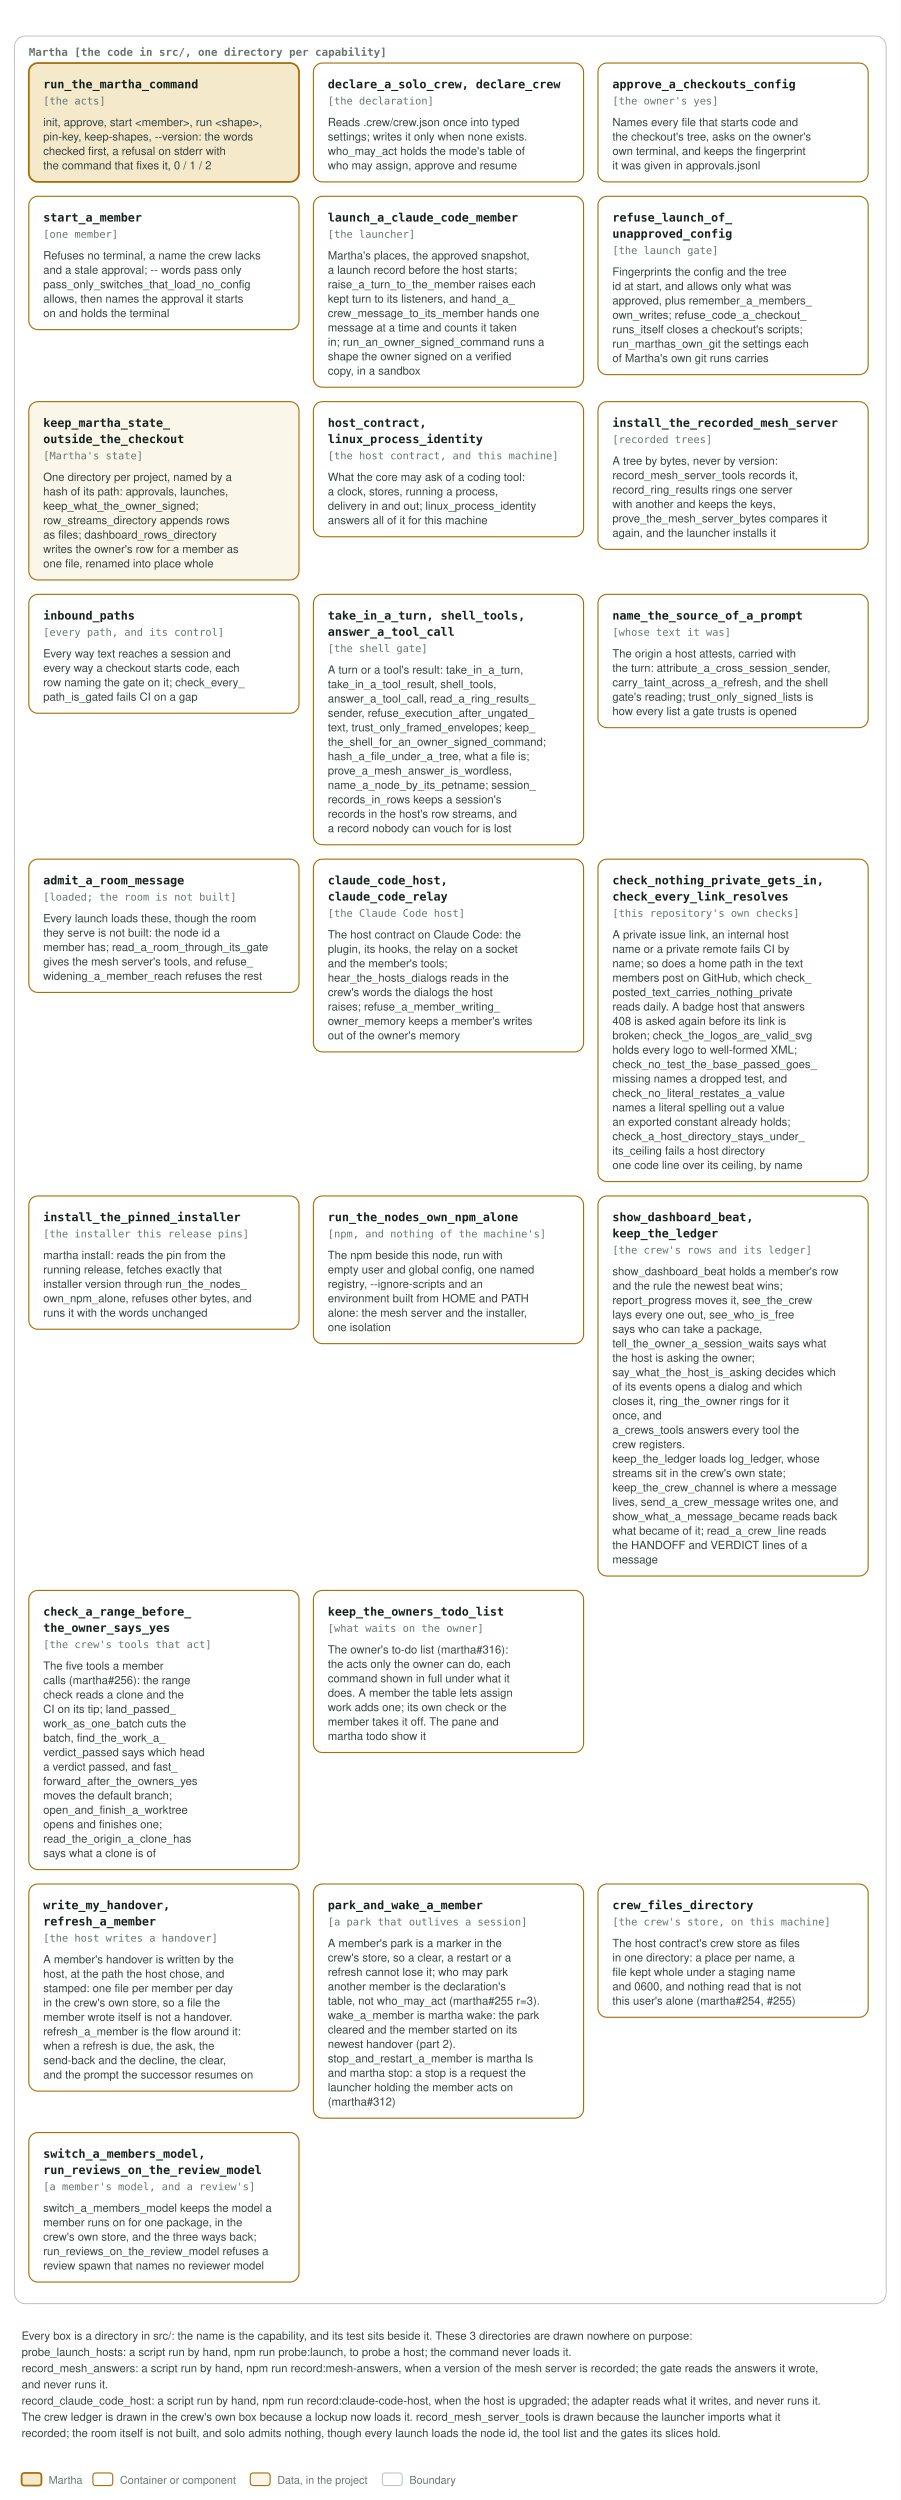
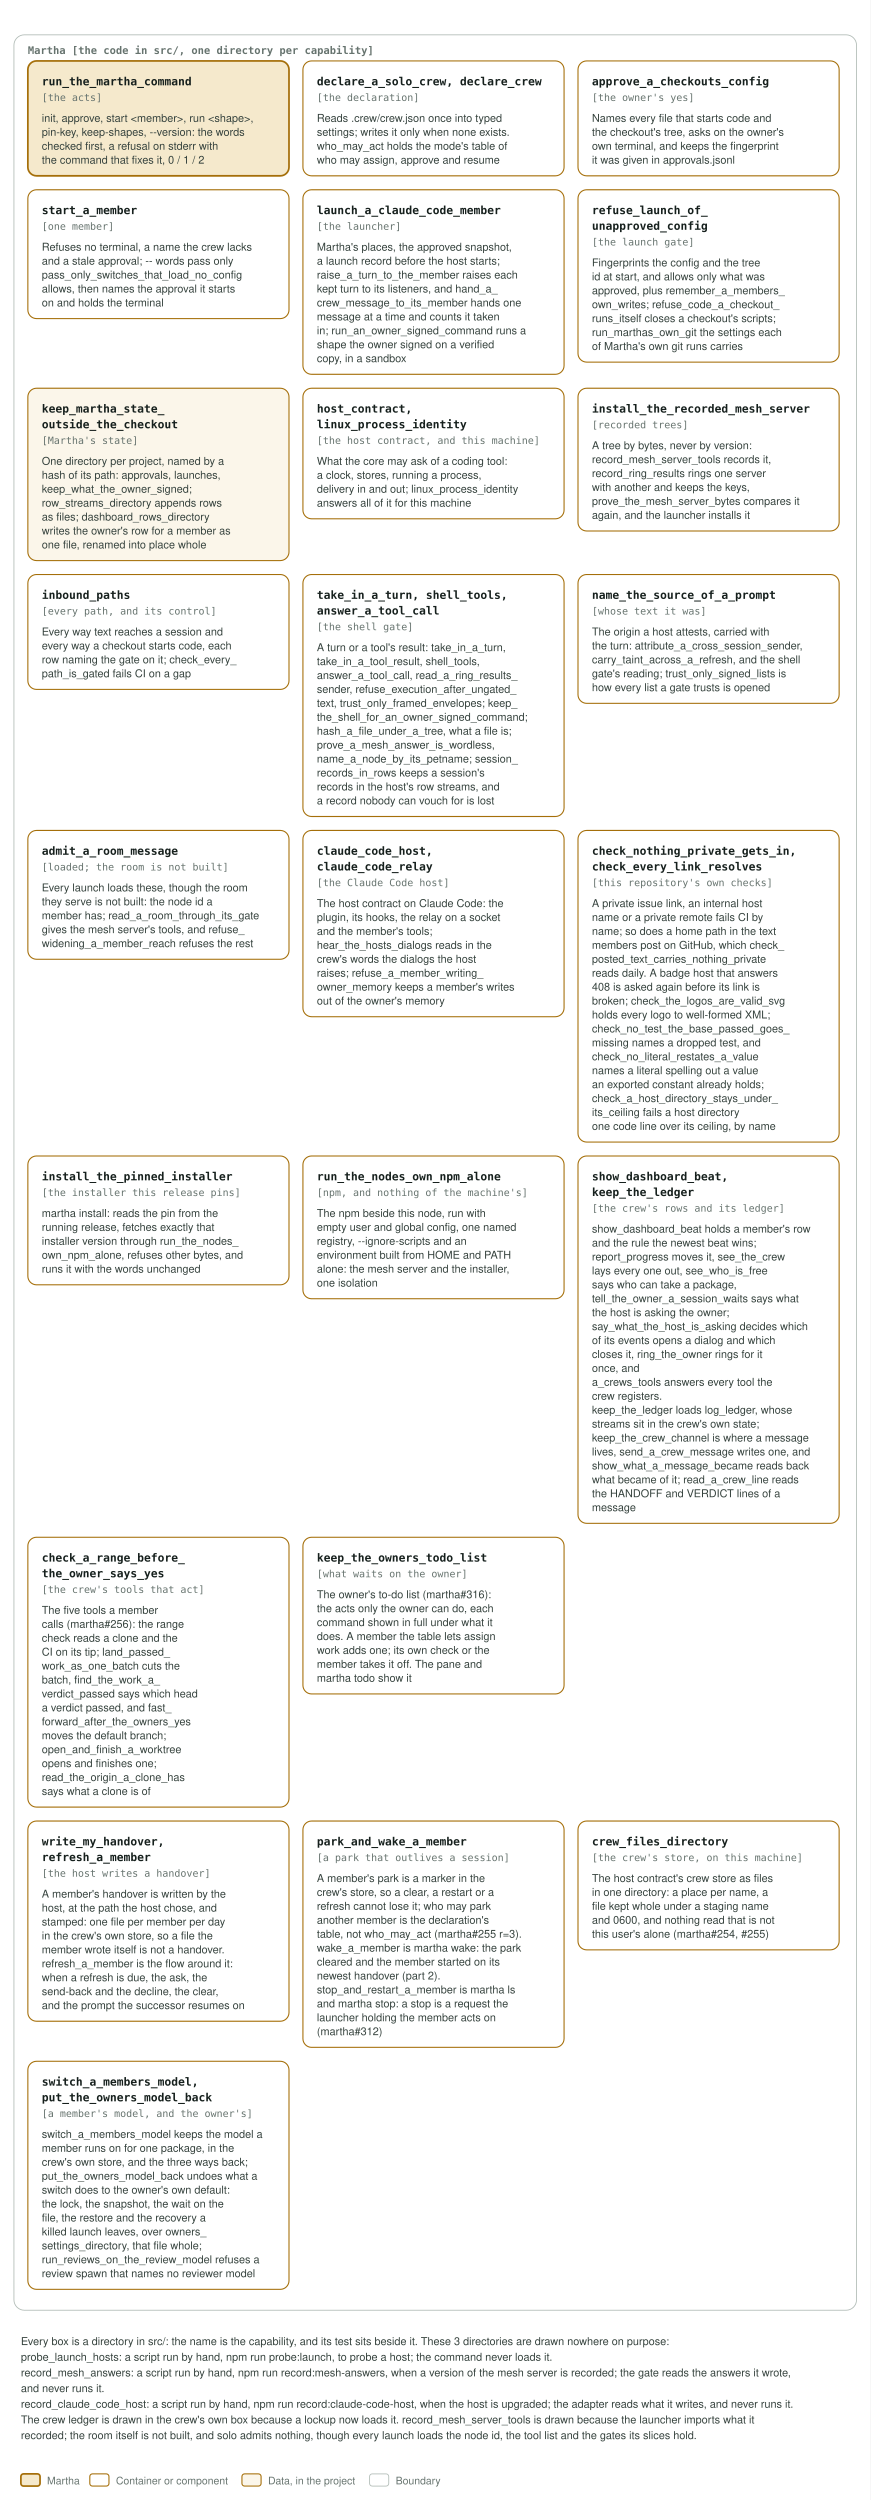
- <svg xmlns="http://www.w3.org/2000/svg" viewBox="0 0 1000 2776" role="img" aria-label="Martha components">
+ <svg xmlns="http://www.w3.org/2000/svg" viewBox="0 0 1000 2872" role="img" aria-label="Martha components">
  <style>
.t-name { font-family: "Atkinson Hyperlegible", "Segoe UI", system-ui, -apple-system, Helvetica, Arial, sans-serif; font-size: 15px; font-weight: 700; }
.t-desc { font-family: "Atkinson Hyperlegible", "Segoe UI", system-ui, -apple-system, Helvetica, Arial, sans-serif; font-size: 12.5px; }
.t-rel { font-family: "Atkinson Hyperlegible", "Segoe UI", system-ui, -apple-system, Helvetica, Arial, sans-serif; font-size: 11.5px; paint-order: stroke; stroke-width: 4px; stroke-linejoin: round; }
.t-code { font-family: "JetBrains Mono", ui-monospace, Menlo, Consolas, monospace; font-size: 13px; font-weight: 600; }
.t-type { font-family: "JetBrains Mono", ui-monospace, Menlo, Consolas, monospace; font-size: 11.5px; }
.t-bound { font-family: "JetBrains Mono", ui-monospace, Menlo, Consolas, monospace; font-size: 12px; font-weight: 600; }
.t-leg { font-family: "Atkinson Hyperlegible", "Segoe UI", system-ui, -apple-system, Helvetica, Arial, sans-serif; font-size: 12px; }
.edge { fill: none; stroke-width: 1.25; }
.edge-team { fill: none; stroke-width: 1.25; stroke-dasharray: 5 4; }
.bg { fill: #FFFFFF; }
.b-sys { fill: #F5E9CC; stroke: #A56F0A; stroke-width: 2; }
.b-per { fill: #E3EBF2; stroke: #3B5B7A; stroke-width: 1.25; }
.b-mac { fill: #E6E4EE; stroke: #5E5A78; stroke-width: 1.25; stroke-dasharray: 5 4; }
.b-ext { fill: #ECEFED; stroke: #8A9791; stroke-width: 1.25; }
.b-cmp { fill: #FFFFFF; stroke: #A56F0A; stroke-width: 1.25; }
.b-dat { fill: #FBF6EA; stroke: #A56F0A; stroke-width: 1.25; }
.b-team { fill: #FFFFFF; stroke: #5E5A78; stroke-width: 1.25; stroke-dasharray: 5 4; }
.b-later { fill: #F3F4F3; stroke: #8A9791; stroke-width: 1.25; stroke-dasharray: 5 4; }
.bound { fill: none; stroke: #B3BDB8; stroke-width: 1; }
.head { fill: #3B5B7A; }
.t-name, .t-code { fill: #16201D; }
.t-type, .t-bound, .t-leg { fill: #66736E; }
.t-desc { fill: #34413C; }
.t-rel { fill: #66736E; stroke: #FFFFFF; }
.edge, .edge-team { stroke: #8A9791; }
.arrowhead { fill: #8A9791; }
@media (prefers-color-scheme: dark) {
.bg { fill: #171F1C; }
.b-sys { fill: #3A2E13; stroke: #E3AA3C; }
.b-per { fill: #1D2A36; stroke: #8EB4D8; }
.b-mac { fill: #26243A; stroke: #A9A4C8; }
.b-ext { fill: #1C2421; stroke: #7D8B85; }
.b-cmp { fill: #171F1C; stroke: #E3AA3C; }
.b-dat { fill: #2A2414; stroke: #E3AA3C; }
.b-team { fill: #171F1C; stroke: #A9A4C8; }
.b-later { fill: #1C2421; stroke: #7D8B85; }
.bound { stroke: #4A5752; }
.head { fill: #8EB4D8; }
.t-name, .t-code { fill: #E6ECE9; }
.t-type, .t-bound, .t-leg { fill: #93A09A; }
.t-desc { fill: #C3CDC8; }
.t-rel { fill: #93A09A; stroke: #171F1C; }
.edge, .edge-team { stroke: #7D8B85; }
.arrowhead { fill: #7D8B85; }
}
</style>
  <defs>
    <marker id="a" viewBox="0 0 10 10" refX="9" refY="5" markerWidth="7" markerHeight="7" orient="auto-start-reverse">
      <path class="arrowhead" d="M0 0L10 5L0 10z" />
    </marker>
  </defs>
-   <rect class="bg" x="0" y="0" width="1000" height="2776" />
+   <rect class="bg" x="0" y="0" width="1000" height="2872" />
  <rect class="b-sys" x="32" y="70" width="300" height="132" rx="10" />
  <text class="t-code" x="48" y="98">run_the_martha_command</text>
  <text class="t-type" x="48" y="116">[the acts]</text>
  <text class="t-desc" x="48" y="140">init, approve, start &lt;member&gt;, run &lt;shape&gt;,</text>
  <text class="t-desc" x="48" y="156">pin-key, keep-shapes, --version: the words</text>
  <text class="t-desc" x="48" y="172">checked first, a refusal on stderr with</text>
  <text class="t-desc" x="48" y="188">the command that fixes it, 0 / 1 / 2</text>
  <rect class="b-cmp" x="348" y="70" width="300" height="132" rx="10" />
  <text class="t-code" x="364" y="98">declare_a_solo_crew, declare_crew</text>
  <text class="t-type" x="364" y="116">[the declaration]</text>
  <text class="t-desc" x="364" y="140">Reads .crew/crew.json once into typed</text>
  <text class="t-desc" x="364" y="156">settings; writes it only when none exists.</text>
  <text class="t-desc" x="364" y="172">who_may_act holds the mode's table of</text>
  <text class="t-desc" x="364" y="188">who may assign, approve and resume</text>
  <rect class="b-cmp" x="664" y="70" width="300" height="132" rx="10" />
  <text class="t-code" x="680" y="98">approve_a_checkouts_config</text>
  <text class="t-type" x="680" y="116">[the owner's yes]</text>
  <text class="t-desc" x="680" y="140">Names every file that starts code and</text>
  <text class="t-desc" x="680" y="156">the checkout's tree, asks on the owner's</text>
  <text class="t-desc" x="680" y="172">own terminal, and keeps the fingerprint</text>
  <text class="t-desc" x="680" y="188">it was given in approvals.jsonl</text>
  <rect class="b-cmp" x="32" y="218" width="300" height="148" rx="10" />
  <text class="t-code" x="48" y="246">start_a_member</text>
  <text class="t-type" x="48" y="264">[one member]</text>
  <text class="t-desc" x="48" y="288">Refuses no terminal, a name the crew lacks</text>
  <text class="t-desc" x="48" y="304">and a stale approval; -- words pass only</text>
  <text class="t-desc" x="48" y="320">pass_only_switches_that_load_no_config</text>
  <text class="t-desc" x="48" y="336">allows, then names the approval it starts</text>
  <text class="t-desc" x="48" y="352">on and holds the terminal</text>
  <rect class="b-cmp" x="348" y="218" width="300" height="212" rx="10" />
  <text class="t-code" x="364" y="246">launch_a_claude_code_member</text>
  <text class="t-type" x="364" y="264">[the launcher]</text>
  <text class="t-desc" x="364" y="288">Martha's places, the approved snapshot,</text>
  <text class="t-desc" x="364" y="304">a launch record before the host starts;</text>
  <text class="t-desc" x="364" y="320">raise_a_turn_to_the_member raises each</text>
  <text class="t-desc" x="364" y="336">kept turn to its listeners, and hand_a_</text>
  <text class="t-desc" x="364" y="352">crew_message_to_its_member hands one</text>
  <text class="t-desc" x="364" y="368">message at a time and counts it taken</text>
  <text class="t-desc" x="364" y="384">in; run_an_owner_signed_command runs a</text>
  <text class="t-desc" x="364" y="400">shape the owner signed on a verified</text>
  <text class="t-desc" x="364" y="416">copy, in a sandbox</text>
  <rect class="b-cmp" x="664" y="218" width="300" height="198" rx="10" />
  <text class="t-code" x="680" y="246">refuse_launch_of_</text>
  <text class="t-code" x="680" y="264">unapproved_config</text>
  <text class="t-type" x="680" y="282">[the launch gate]</text>
  <text class="t-desc" x="680" y="306">Fingerprints the config and the tree</text>
  <text class="t-desc" x="680" y="322">id at start, and allows only what was</text>
  <text class="t-desc" x="680" y="338">approved, plus remember_a_members_</text>
  <text class="t-desc" x="680" y="354">own_writes; refuse_code_a_checkout_</text>
  <text class="t-desc" x="680" y="370">runs_itself closes a checkout's scripts;</text>
  <text class="t-desc" x="680" y="386">run_marthas_own_git the settings each</text>
  <text class="t-desc" x="680" y="402">of Martha's own git runs carries</text>
  <rect class="b-dat" x="32" y="446" width="300" height="198" rx="10" />
  <text class="t-code" x="48" y="474">keep_martha_state_</text>
  <text class="t-code" x="48" y="492">outside_the_checkout</text>
  <text class="t-type" x="48" y="510">[Martha's state]</text>
  <text class="t-desc" x="48" y="534">One directory per project, named by a</text>
  <text class="t-desc" x="48" y="550">hash of its path: approvals, launches,</text>
  <text class="t-desc" x="48" y="566">keep_what_the_owner_signed;</text>
  <text class="t-desc" x="48" y="582">row_streams_directory appends rows</text>
  <text class="t-desc" x="48" y="598">as files; dashboard_rows_directory</text>
  <text class="t-desc" x="48" y="614">writes the owner's row for a member as</text>
  <text class="t-desc" x="48" y="630">one file, renamed into place whole</text>
  <rect class="b-cmp" x="348" y="446" width="300" height="150" rx="10" />
  <text class="t-code" x="364" y="474">host_contract,</text>
  <text class="t-code" x="364" y="492">linux_process_identity</text>
  <text class="t-type" x="364" y="510">[the host contract, and this machine]</text>
  <text class="t-desc" x="364" y="534">What the core may ask of a coding tool:</text>
  <text class="t-desc" x="364" y="550">a clock, stores, running a process,</text>
  <text class="t-desc" x="364" y="566">delivery in and out; linux_process_identity</text>
  <text class="t-desc" x="364" y="582">answers all of it for this machine</text>
  <rect class="b-cmp" x="664" y="446" width="300" height="164" rx="10" />
  <text class="t-code" x="680" y="474">install_the_recorded_mesh_server</text>
  <text class="t-type" x="680" y="492">[recorded trees]</text>
  <text class="t-desc" x="680" y="516">A tree by bytes, never by version:</text>
  <text class="t-desc" x="680" y="532">record_mesh_server_tools records it,</text>
  <text class="t-desc" x="680" y="548">record_ring_results rings one server</text>
  <text class="t-desc" x="680" y="564">with another and keeps the keys,</text>
  <text class="t-desc" x="680" y="580">prove_the_mesh_server_bytes compares it</text>
  <text class="t-desc" x="680" y="596">again, and the launcher installs it</text>
  <rect class="b-cmp" x="32" y="660" width="300" height="132" rx="10" />
  <text class="t-code" x="48" y="688">inbound_paths</text>
  <text class="t-type" x="48" y="706">[every path, and its control]</text>
  <text class="t-desc" x="48" y="730">Every way text reaches a session and</text>
  <text class="t-desc" x="48" y="746">every way a checkout starts code, each</text>
  <text class="t-desc" x="48" y="762">row naming the gate on it; check_every_</text>
  <text class="t-desc" x="48" y="778">path_is_gated fails CI on a gap</text>
  <rect class="b-cmp" x="348" y="660" width="300" height="278" rx="10" />
  <text class="t-code" x="364" y="688">take_in_a_turn, shell_tools,</text>
  <text class="t-code" x="364" y="706">answer_a_tool_call</text>
  <text class="t-type" x="364" y="724">[the shell gate]</text>
  <text class="t-desc" x="364" y="748">A turn or a tool's result: take_in_a_turn,</text>
  <text class="t-desc" x="364" y="764">take_in_a_tool_result, shell_tools,</text>
  <text class="t-desc" x="364" y="780">answer_a_tool_call, read_a_ring_results_</text>
  <text class="t-desc" x="364" y="796">sender, refuse_execution_after_ungated_</text>
  <text class="t-desc" x="364" y="812">text, trust_only_framed_envelopes; keep_</text>
  <text class="t-desc" x="364" y="828">the_shell_for_an_owner_signed_command;</text>
  <text class="t-desc" x="364" y="844">hash_a_file_under_a_tree, what a file is;</text>
  <text class="t-desc" x="364" y="860">prove_a_mesh_answer_is_wordless,</text>
  <text class="t-desc" x="364" y="876">name_a_node_by_its_petname; session_</text>
  <text class="t-desc" x="364" y="892">records_in_rows keeps a session's</text>
  <text class="t-desc" x="364" y="908">records in the host's row streams, and</text>
  <text class="t-desc" x="364" y="924">a record nobody can vouch for is lost</text>
  <rect class="b-cmp" x="664" y="660" width="300" height="148" rx="10" />
  <text class="t-code" x="680" y="688">name_the_source_of_a_prompt</text>
  <text class="t-type" x="680" y="706">[whose text it was]</text>
  <text class="t-desc" x="680" y="730">The origin a host attests, carried with</text>
  <text class="t-desc" x="680" y="746">the turn: attribute_a_cross_session_sender,</text>
  <text class="t-desc" x="680" y="762">carry_taint_across_a_refresh, and the shell</text>
  <text class="t-desc" x="680" y="778">gate's reading; trust_only_signed_lists is</text>
  <text class="t-desc" x="680" y="794">how every list a gate trusts is opened</text>
  <rect class="b-cmp" x="32" y="954" width="300" height="148" rx="10" />
  <text class="t-code" x="48" y="982">admit_a_room_message</text>
  <text class="t-type" x="48" y="1000">[loaded; the room is not built]</text>
  <text class="t-desc" x="48" y="1024">Every launch loads these, though the room</text>
  <text class="t-desc" x="48" y="1040">they serve is not built: the node id a</text>
  <text class="t-desc" x="48" y="1056">member has; read_a_room_through_its_gate</text>
  <text class="t-desc" x="48" y="1072">gives the mesh server's tools, and refuse_</text>
  <text class="t-desc" x="48" y="1088">widening_a_member_reach refuses the rest</text>
  <rect class="b-cmp" x="348" y="954" width="300" height="214" rx="10" />
  <text class="t-code" x="364" y="982">claude_code_host,</text>
  <text class="t-code" x="364" y="1000">claude_code_relay</text>
  <text class="t-type" x="364" y="1018">[the Claude Code host]</text>
  <text class="t-desc" x="364" y="1042">The host contract on Claude Code: the</text>
  <text class="t-desc" x="364" y="1058">plugin, its hooks, the relay on a socket</text>
  <text class="t-desc" x="364" y="1074">and the member's tools;</text>
  <text class="t-desc" x="364" y="1090">hear_the_hosts_dialogs reads in the</text>
  <text class="t-desc" x="364" y="1106">crew's words the dialogs the host</text>
  <text class="t-desc" x="364" y="1122">raises; refuse_a_member_writing_</text>
  <text class="t-desc" x="364" y="1138">owner_memory keeps a member's writes</text>
  <text class="t-desc" x="364" y="1154">out of the owner's memory</text>
  <rect class="b-cmp" x="664" y="954" width="300" height="358" rx="10" />
  <text class="t-code" x="680" y="982">check_nothing_private_gets_in,</text>
  <text class="t-code" x="680" y="1000">check_every_link_resolves</text>
  <text class="t-type" x="680" y="1018">[this repository's own checks]</text>
  <text class="t-desc" x="680" y="1042">A private issue link, an internal host</text>
  <text class="t-desc" x="680" y="1058">name or a private remote fails CI by</text>
  <text class="t-desc" x="680" y="1074">name; so does a home path in the text</text>
  <text class="t-desc" x="680" y="1090">members post on GitHub, which check_</text>
  <text class="t-desc" x="680" y="1106">posted_text_carries_nothing_private</text>
  <text class="t-desc" x="680" y="1122">reads daily. A badge host that answers</text>
  <text class="t-desc" x="680" y="1138">408 is asked again before its link is</text>
  <text class="t-desc" x="680" y="1154">broken; check_the_logos_are_valid_svg</text>
  <text class="t-desc" x="680" y="1170">holds every logo to well-formed XML;</text>
  <text class="t-desc" x="680" y="1186">check_no_test_the_base_passed_goes_</text>
  <text class="t-desc" x="680" y="1202">missing names a dropped test, and</text>
  <text class="t-desc" x="680" y="1218">check_no_literal_restates_a_value</text>
  <text class="t-desc" x="680" y="1234">names a literal spelling out a value</text>
  <text class="t-desc" x="680" y="1250">an exported constant already holds;</text>
  <text class="t-desc" x="680" y="1266">check_a_host_directory_stays_under_</text>
  <text class="t-desc" x="680" y="1282">its_ceiling fails a host directory</text>
  <text class="t-desc" x="680" y="1298">one code line over its ceiling, by name</text>
  <rect class="b-cmp" x="32" y="1328" width="300" height="148" rx="10" />
  <text class="t-code" x="48" y="1356">install_the_pinned_installer</text>
  <text class="t-type" x="48" y="1374">[the installer this release pins]</text>
  <text class="t-desc" x="48" y="1398">martha install: reads the pin from the</text>
  <text class="t-desc" x="48" y="1414">running release, fetches exactly that</text>
  <text class="t-desc" x="48" y="1430">installer version through run_the_nodes_</text>
  <text class="t-desc" x="48" y="1446">own_npm_alone, refuses other bytes, and</text>
  <text class="t-desc" x="48" y="1462">runs it with the words unchanged</text>
  <rect class="b-cmp" x="348" y="1328" width="300" height="164" rx="10" />
  <text class="t-code" x="364" y="1356">run_the_nodes_own_npm_alone</text>
  <text class="t-type" x="364" y="1374">[npm, and nothing of the machine's]</text>
  <text class="t-desc" x="364" y="1398">The npm beside this node, run with</text>
  <text class="t-desc" x="364" y="1414">empty user and global config, one named</text>
  <text class="t-desc" x="364" y="1430">registry, --ignore-scripts and an</text>
  <text class="t-desc" x="364" y="1446">environment built from HOME and PATH</text>
  <text class="t-desc" x="364" y="1462">alone: the mesh server and the installer,</text>
  <text class="t-desc" x="364" y="1478">one isolation</text>
  <rect class="b-cmp" x="664" y="1328" width="300" height="422" rx="10" />
  <text class="t-code" x="680" y="1356">show_dashboard_beat,</text>
  <text class="t-code" x="680" y="1374">keep_the_ledger</text>
  <text class="t-type" x="680" y="1392">[the crew's rows and its ledger]</text>
  <text class="t-desc" x="680" y="1416">show_dashboard_beat holds a member's row</text>
  <text class="t-desc" x="680" y="1432">and the rule the newest beat wins;</text>
  <text class="t-desc" x="680" y="1448">report_progress moves it, see_the_crew</text>
  <text class="t-desc" x="680" y="1464">lays every one out, see_who_is_free</text>
  <text class="t-desc" x="680" y="1480">says who can take a package,</text>
  <text class="t-desc" x="680" y="1496">tell_the_owner_a_session_waits says what</text>
  <text class="t-desc" x="680" y="1512">the host is asking the owner;</text>
  <text class="t-desc" x="680" y="1528">say_what_the_host_is_asking decides which</text>
  <text class="t-desc" x="680" y="1544">of its events opens a dialog and which</text>
  <text class="t-desc" x="680" y="1560">closes it, ring_the_owner rings for it</text>
  <text class="t-desc" x="680" y="1576">once, and</text>
  <text class="t-desc" x="680" y="1592">a_crews_tools answers every tool the</text>
  <text class="t-desc" x="680" y="1608">crew registers.</text>
  <text class="t-desc" x="680" y="1624">keep_the_ledger loads log_ledger, whose</text>
  <text class="t-desc" x="680" y="1640">streams sit in the crew's own state;</text>
  <text class="t-desc" x="680" y="1656">keep_the_crew_channel is where a message</text>
  <text class="t-desc" x="680" y="1672">lives, send_a_crew_message writes one, and</text>
  <text class="t-desc" x="680" y="1688">show_what_a_message_became reads back</text>
  <text class="t-desc" x="680" y="1704">what became of it; read_a_crew_line reads</text>
  <text class="t-desc" x="680" y="1720">the HANDOFF and VERDICT lines of a</text>
  <text class="t-desc" x="680" y="1736">message</text>
  <rect class="b-cmp" x="32" y="1766" width="300" height="310" rx="10" />
  <text class="t-code" x="48" y="1794">check_a_range_before_</text>
  <text class="t-code" x="48" y="1812">the_owner_says_yes</text>
  <text class="t-type" x="48" y="1830">[the crew's tools that act]</text>
  <text class="t-desc" x="48" y="1854">The five tools a member</text>
  <text class="t-desc" x="48" y="1870">calls (martha#256): the range</text>
  <text class="t-desc" x="48" y="1886">check reads a clone and the</text>
  <text class="t-desc" x="48" y="1902">CI on its tip; land_passed_</text>
  <text class="t-desc" x="48" y="1918">work_as_one_batch cuts the</text>
  <text class="t-desc" x="48" y="1934">batch, find_the_work_a_</text>
  <text class="t-desc" x="48" y="1950">verdict_passed says which head</text>
  <text class="t-desc" x="48" y="1966">a verdict passed, and fast_</text>
  <text class="t-desc" x="48" y="1982">forward_after_the_owners_yes</text>
  <text class="t-desc" x="48" y="1998">moves the default branch;</text>
  <text class="t-desc" x="48" y="2014">open_and_finish_a_worktree</text>
  <text class="t-desc" x="48" y="2030">opens and finishes one;</text>
  <text class="t-desc" x="48" y="2046">read_the_origin_a_clone_has</text>
  <text class="t-desc" x="48" y="2062">says what a clone is of</text>
  <rect class="b-cmp" x="348" y="1766" width="300" height="180" rx="10" />
  <text class="t-code" x="364" y="1794">keep_the_owners_todo_list</text>
  <text class="t-type" x="364" y="1812">[what waits on the owner]</text>
  <text class="t-desc" x="364" y="1836">The owner's to-do list (martha#316):</text>
  <text class="t-desc" x="364" y="1852">the acts only the owner can do, each</text>
  <text class="t-desc" x="364" y="1868">command shown in full under what it</text>
  <text class="t-desc" x="364" y="1884">does. A member the table lets assign</text>
  <text class="t-desc" x="364" y="1900">work adds one; its own check or the</text>
  <text class="t-desc" x="364" y="1916">member takes it off. The pane and</text>
  <text class="t-desc" x="364" y="1932">martha todo show it</text>
  <rect class="b-cmp" x="32" y="2092" width="300" height="230" rx="10" />
  <text class="t-code" x="48" y="2120">write_my_handover,</text>
  <text class="t-code" x="48" y="2138">refresh_a_member</text>
  <text class="t-type" x="48" y="2156">[the host writes a handover]</text>
  <text class="t-desc" x="48" y="2180">A member's handover is written by the</text>
  <text class="t-desc" x="48" y="2196">host, at the path the host chose, and</text>
  <text class="t-desc" x="48" y="2212">stamped: one file per member per day</text>
  <text class="t-desc" x="48" y="2228">in the crew's own store, so a file the</text>
  <text class="t-desc" x="48" y="2244">member wrote itself is not a handover.</text>
  <text class="t-desc" x="48" y="2260">refresh_a_member is the flow around it:</text>
  <text class="t-desc" x="48" y="2276">when a refresh is due, the ask, the</text>
  <text class="t-desc" x="48" y="2292">send-back and the decline, the clear,</text>
  <text class="t-desc" x="48" y="2308">and the prompt the successor resumes on</text>
  <rect class="b-cmp" x="348" y="2092" width="300" height="260" rx="10" />
  <text class="t-code" x="364" y="2120">park_and_wake_a_member</text>
  <text class="t-type" x="364" y="2138">[a park that outlives a session]</text>
  <text class="t-desc" x="364" y="2162">A member's park is a marker in the</text>
  <text class="t-desc" x="364" y="2178">crew's store, so a clear, a restart or a</text>
  <text class="t-desc" x="364" y="2194">refresh cannot lose it; who may park</text>
  <text class="t-desc" x="364" y="2210">another member is the declaration's</text>
  <text class="t-desc" x="364" y="2226">table, not who_may_act (martha#255 r=3).</text>
  <text class="t-desc" x="364" y="2242">wake_a_member is martha wake: the park</text>
  <text class="t-desc" x="364" y="2258">cleared and the member started on its</text>
  <text class="t-desc" x="364" y="2274">newest handover (part 2).</text>
  <text class="t-desc" x="364" y="2290">stop_and_restart_a_member is martha ls</text>
  <text class="t-desc" x="364" y="2306">and martha stop: a stop is a request the</text>
  <text class="t-desc" x="364" y="2322">launcher holding the member acts on</text>
  <text class="t-desc" x="364" y="2338">(martha#312)</text>
  <rect class="b-cmp" x="664" y="2092" width="300" height="148" rx="10" />
  <text class="t-code" x="680" y="2120">crew_files_directory</text>
  <text class="t-type" x="680" y="2138">[the crew's store, on this machine]</text>
  <text class="t-desc" x="680" y="2162">The host contract's crew store as files</text>
  <text class="t-desc" x="680" y="2178">in one directory: a place per name, a</text>
  <text class="t-desc" x="680" y="2194">file kept whole under a staging name</text>
  <text class="t-desc" x="680" y="2210">and 0600, and nothing read that is not</text>
  <text class="t-desc" x="680" y="2226">this user's alone (martha#254, #255)</text>
-   <rect class="b-cmp" x="32" y="2368" width="300" height="166" rx="10" />
+   <rect class="b-cmp" x="32" y="2368" width="300" height="262" rx="10" />
  <text class="t-code" x="48" y="2396">switch_a_members_model,</text>
-   <text class="t-code" x="48" y="2414">run_reviews_on_the_review_model</text>
-   <text class="t-type" x="48" y="2432">[a member's model, and a review's]</text>
+   <text class="t-code" x="48" y="2414">put_the_owners_model_back</text>
+   <text class="t-type" x="48" y="2432">[a member's model, and the owner's]</text>
  <text class="t-desc" x="48" y="2456">switch_a_members_model keeps the model a</text>
  <text class="t-desc" x="48" y="2472">member runs on for one package, in the</text>
  <text class="t-desc" x="48" y="2488">crew's own store, and the three ways back;</text>
-   <text class="t-desc" x="48" y="2504">run_reviews_on_the_review_model refuses a</text>
-   <text class="t-desc" x="48" y="2520">review spawn that names no reviewer model</text>
-   <rect class="bound" x="16" y="40" width="968" height="2518" rx="12" />
+   <text class="t-desc" x="48" y="2504">put_the_owners_model_back undoes what a</text>
+   <text class="t-desc" x="48" y="2520">switch does to the owner's own default:</text>
+   <text class="t-desc" x="48" y="2536">the lock, the snapshot, the wait on the</text>
+   <text class="t-desc" x="48" y="2552">file, the restore and the recovery a</text>
+   <text class="t-desc" x="48" y="2568">killed launch leaves, over owners_</text>
+   <text class="t-desc" x="48" y="2584">settings_directory, that file whole;</text>
+   <text class="t-desc" x="48" y="2600">run_reviews_on_the_review_model refuses a</text>
+   <text class="t-desc" x="48" y="2616">review spawn that names no reviewer model</text>
+   <rect class="bound" x="16" y="40" width="968" height="2614" rx="12" />
  <text class="t-bound" x="32" y="62">Martha [the code in src/, one directory per capability]</text>
-   <text class="t-desc" x="24" y="2598">Every box is a directory in src/: the name is the capability, and its test sits beside it. These 3 directories are drawn nowhere on purpose:</text>
-   <text class="t-desc" x="24" y="2616">probe_launch_hosts: a script run by hand, npm run probe:launch, to probe a host; the command never loads it.</text>
-   <text class="t-desc" x="24" y="2634">record_mesh_answers: a script run by hand, npm run record:mesh-answers, when a version of the mesh server is recorded; the gate reads the answers it wrote,</text>
-   <text class="t-desc" x="24" y="2652">and never runs it.</text>
-   <text class="t-desc" x="24" y="2670">record_claude_code_host: a script run by hand, npm run record:claude-code-host, when the host is upgraded; the adapter reads what it writes, and never runs it.</text>
-   <text class="t-desc" x="24" y="2688">The crew ledger is drawn in the crew's own box because a lockup now loads it. record_mesh_server_tools is drawn because the launcher imports what it</text>
-   <text class="t-desc" x="24" y="2706">recorded; the room itself is not built, and solo admits nothing, though every launch loads the node id, the tool list and the gates its slices hold.</text>
-   <rect class="b-sys" x="24" y="2746" width="22" height="14" rx="3" />
-   <text class="t-leg" x="54" y="2758">Martha</text>
-   <rect class="b-cmp" x="103.168" y="2746" width="22" height="14" rx="3" />
-   <text class="t-leg" x="133.168" y="2758">Container or component</text>
-   <rect class="b-dat" x="277.94" y="2746" width="22" height="14" rx="3" />
-   <text class="t-leg" x="307.94" y="2758">Data, in the project</text>
-   <rect class="bound" x="424.572" y="2746" width="22" height="14" rx="3" />
-   <text class="t-leg" x="454.572" y="2758">Boundary</text>
+   <text class="t-desc" x="24" y="2694">Every box is a directory in src/: the name is the capability, and its test sits beside it. These 3 directories are drawn nowhere on purpose:</text>
+   <text class="t-desc" x="24" y="2712">probe_launch_hosts: a script run by hand, npm run probe:launch, to probe a host; the command never loads it.</text>
+   <text class="t-desc" x="24" y="2730">record_mesh_answers: a script run by hand, npm run record:mesh-answers, when a version of the mesh server is recorded; the gate reads the answers it wrote,</text>
+   <text class="t-desc" x="24" y="2748">and never runs it.</text>
+   <text class="t-desc" x="24" y="2766">record_claude_code_host: a script run by hand, npm run record:claude-code-host, when the host is upgraded; the adapter reads what it writes, and never runs it.</text>
+   <text class="t-desc" x="24" y="2784">The crew ledger is drawn in the crew's own box because a lockup now loads it. record_mesh_server_tools is drawn because the launcher imports what it</text>
+   <text class="t-desc" x="24" y="2802">recorded; the room itself is not built, and solo admits nothing, though every launch loads the node id, the tool list and the gates its slices hold.</text>
+   <rect class="b-sys" x="24" y="2842" width="22" height="14" rx="3" />
+   <text class="t-leg" x="54" y="2854">Martha</text>
+   <rect class="b-cmp" x="103.168" y="2842" width="22" height="14" rx="3" />
+   <text class="t-leg" x="133.168" y="2854">Container or component</text>
+   <rect class="b-dat" x="277.94" y="2842" width="22" height="14" rx="3" />
+   <text class="t-leg" x="307.94" y="2854">Data, in the project</text>
+   <rect class="bound" x="424.572" y="2842" width="22" height="14" rx="3" />
+   <text class="t-leg" x="454.572" y="2854">Boundary</text>
</svg>
